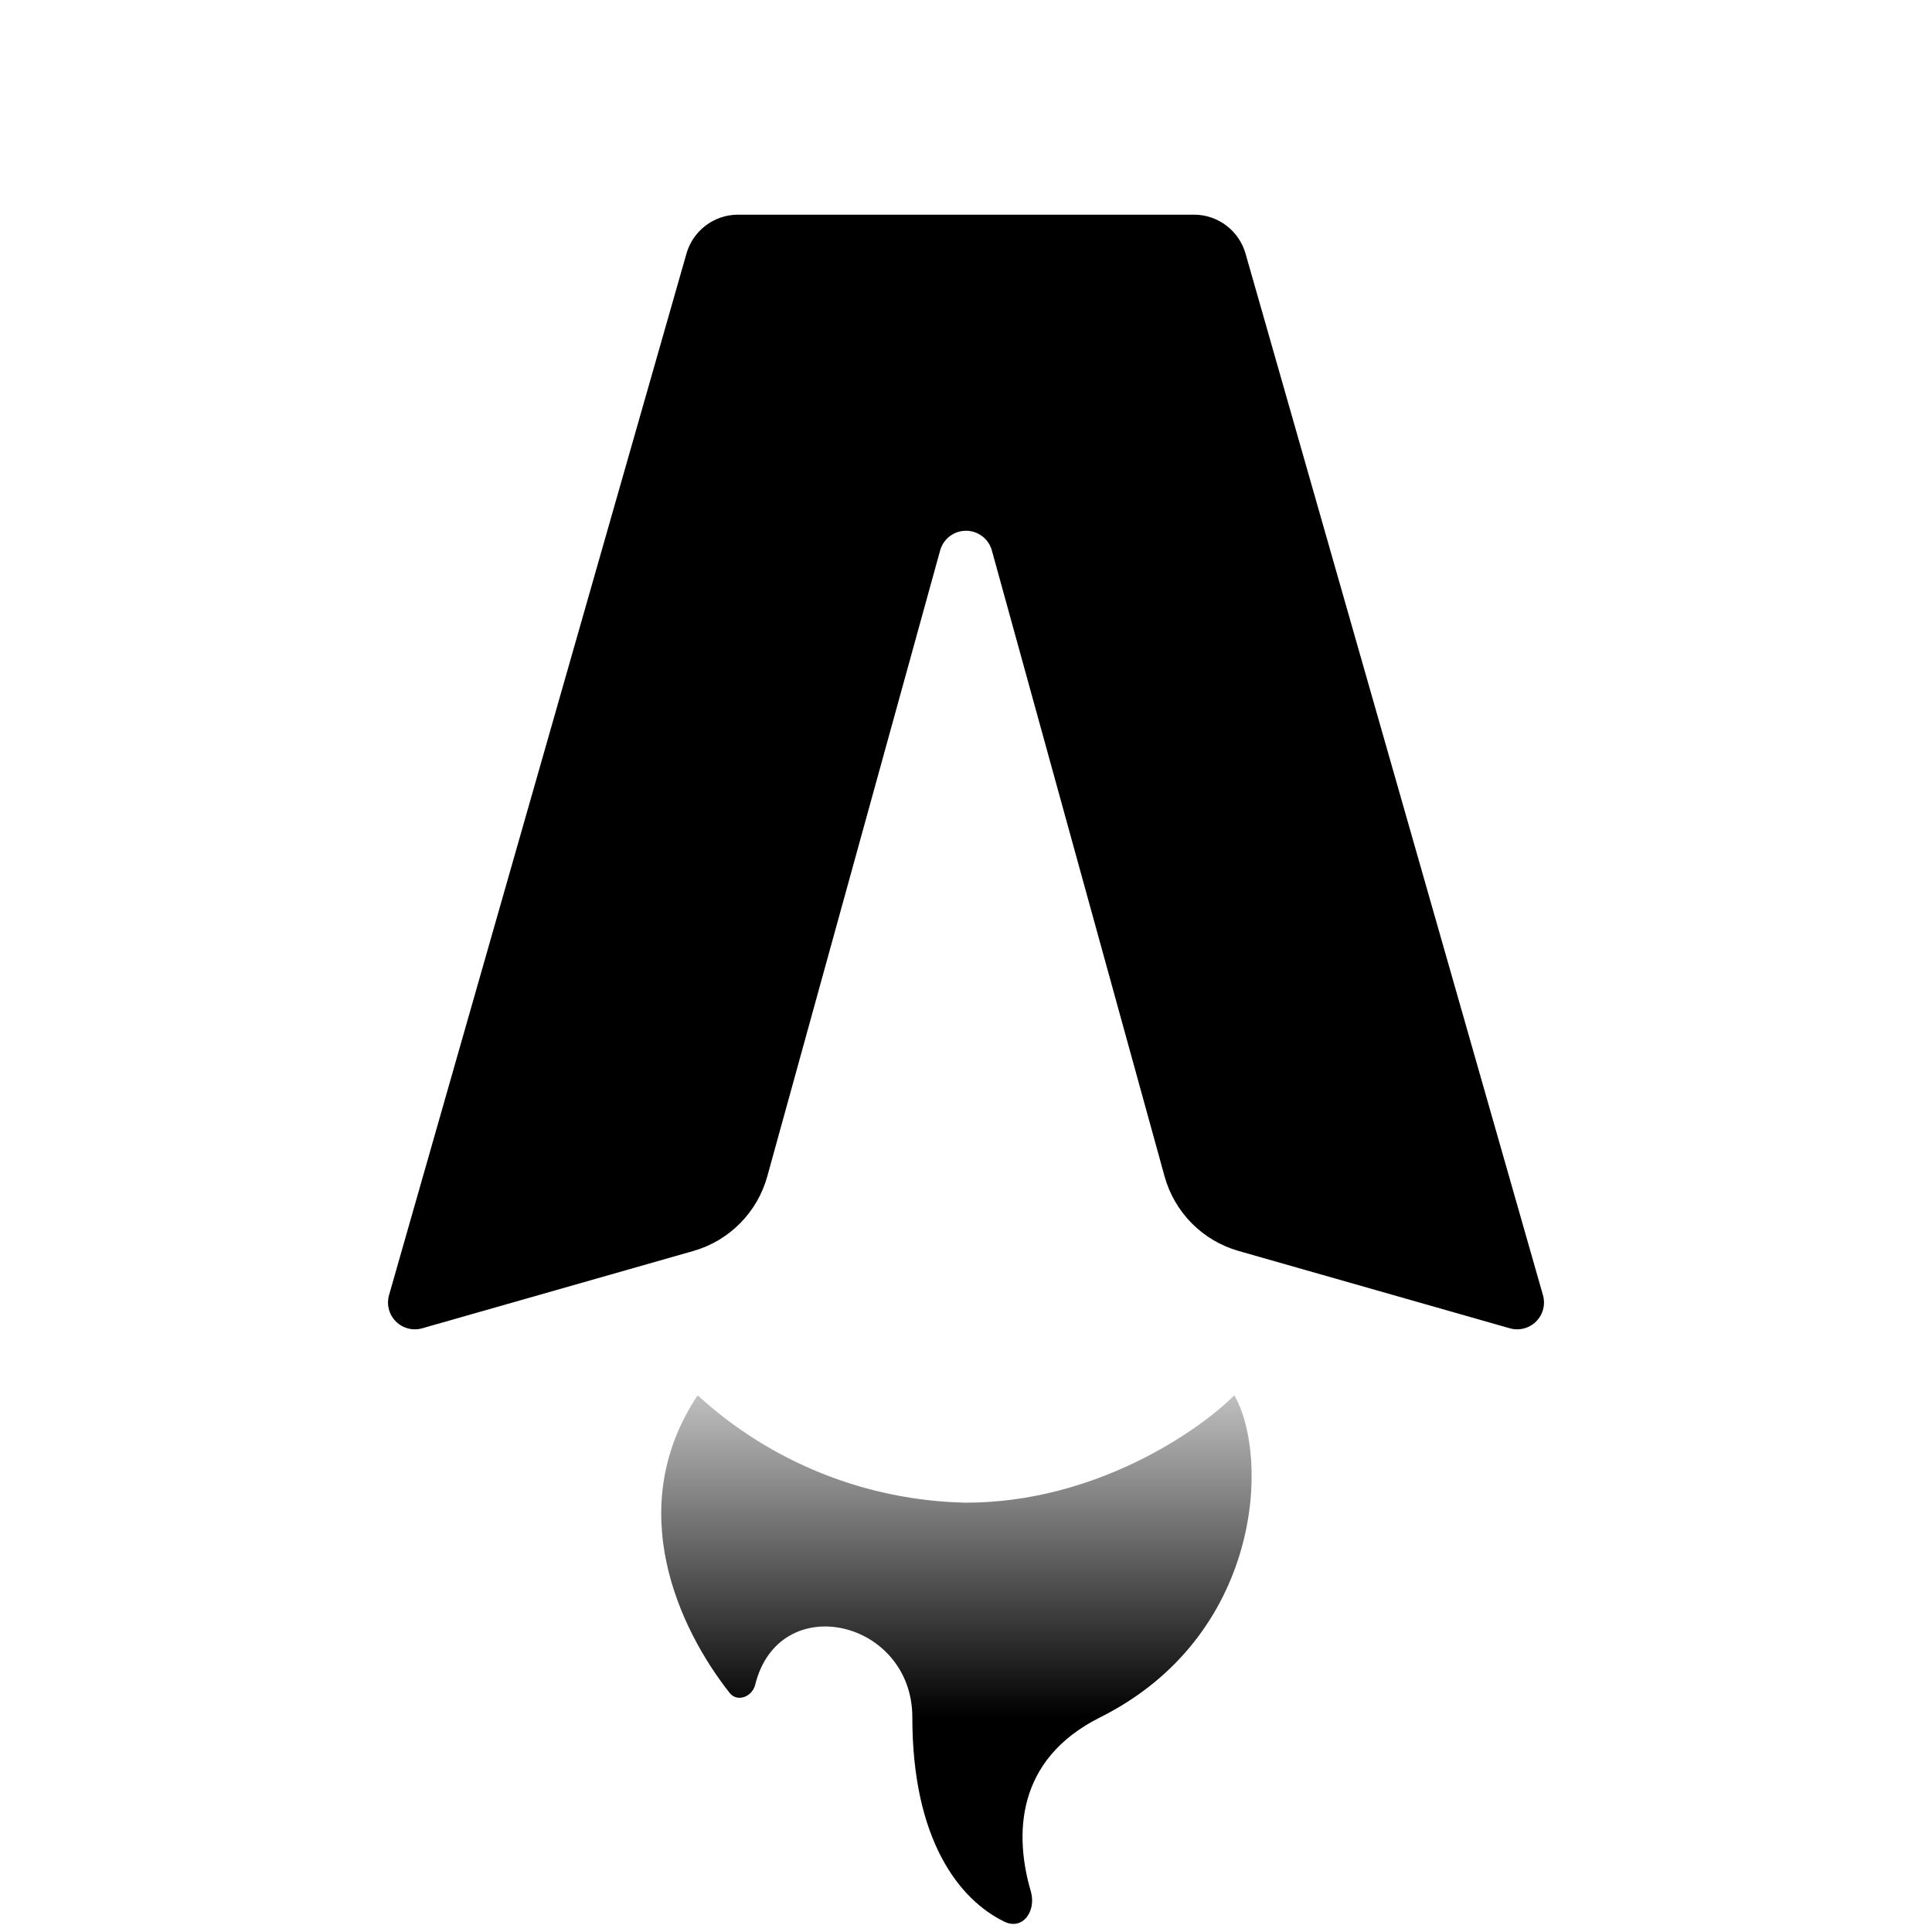
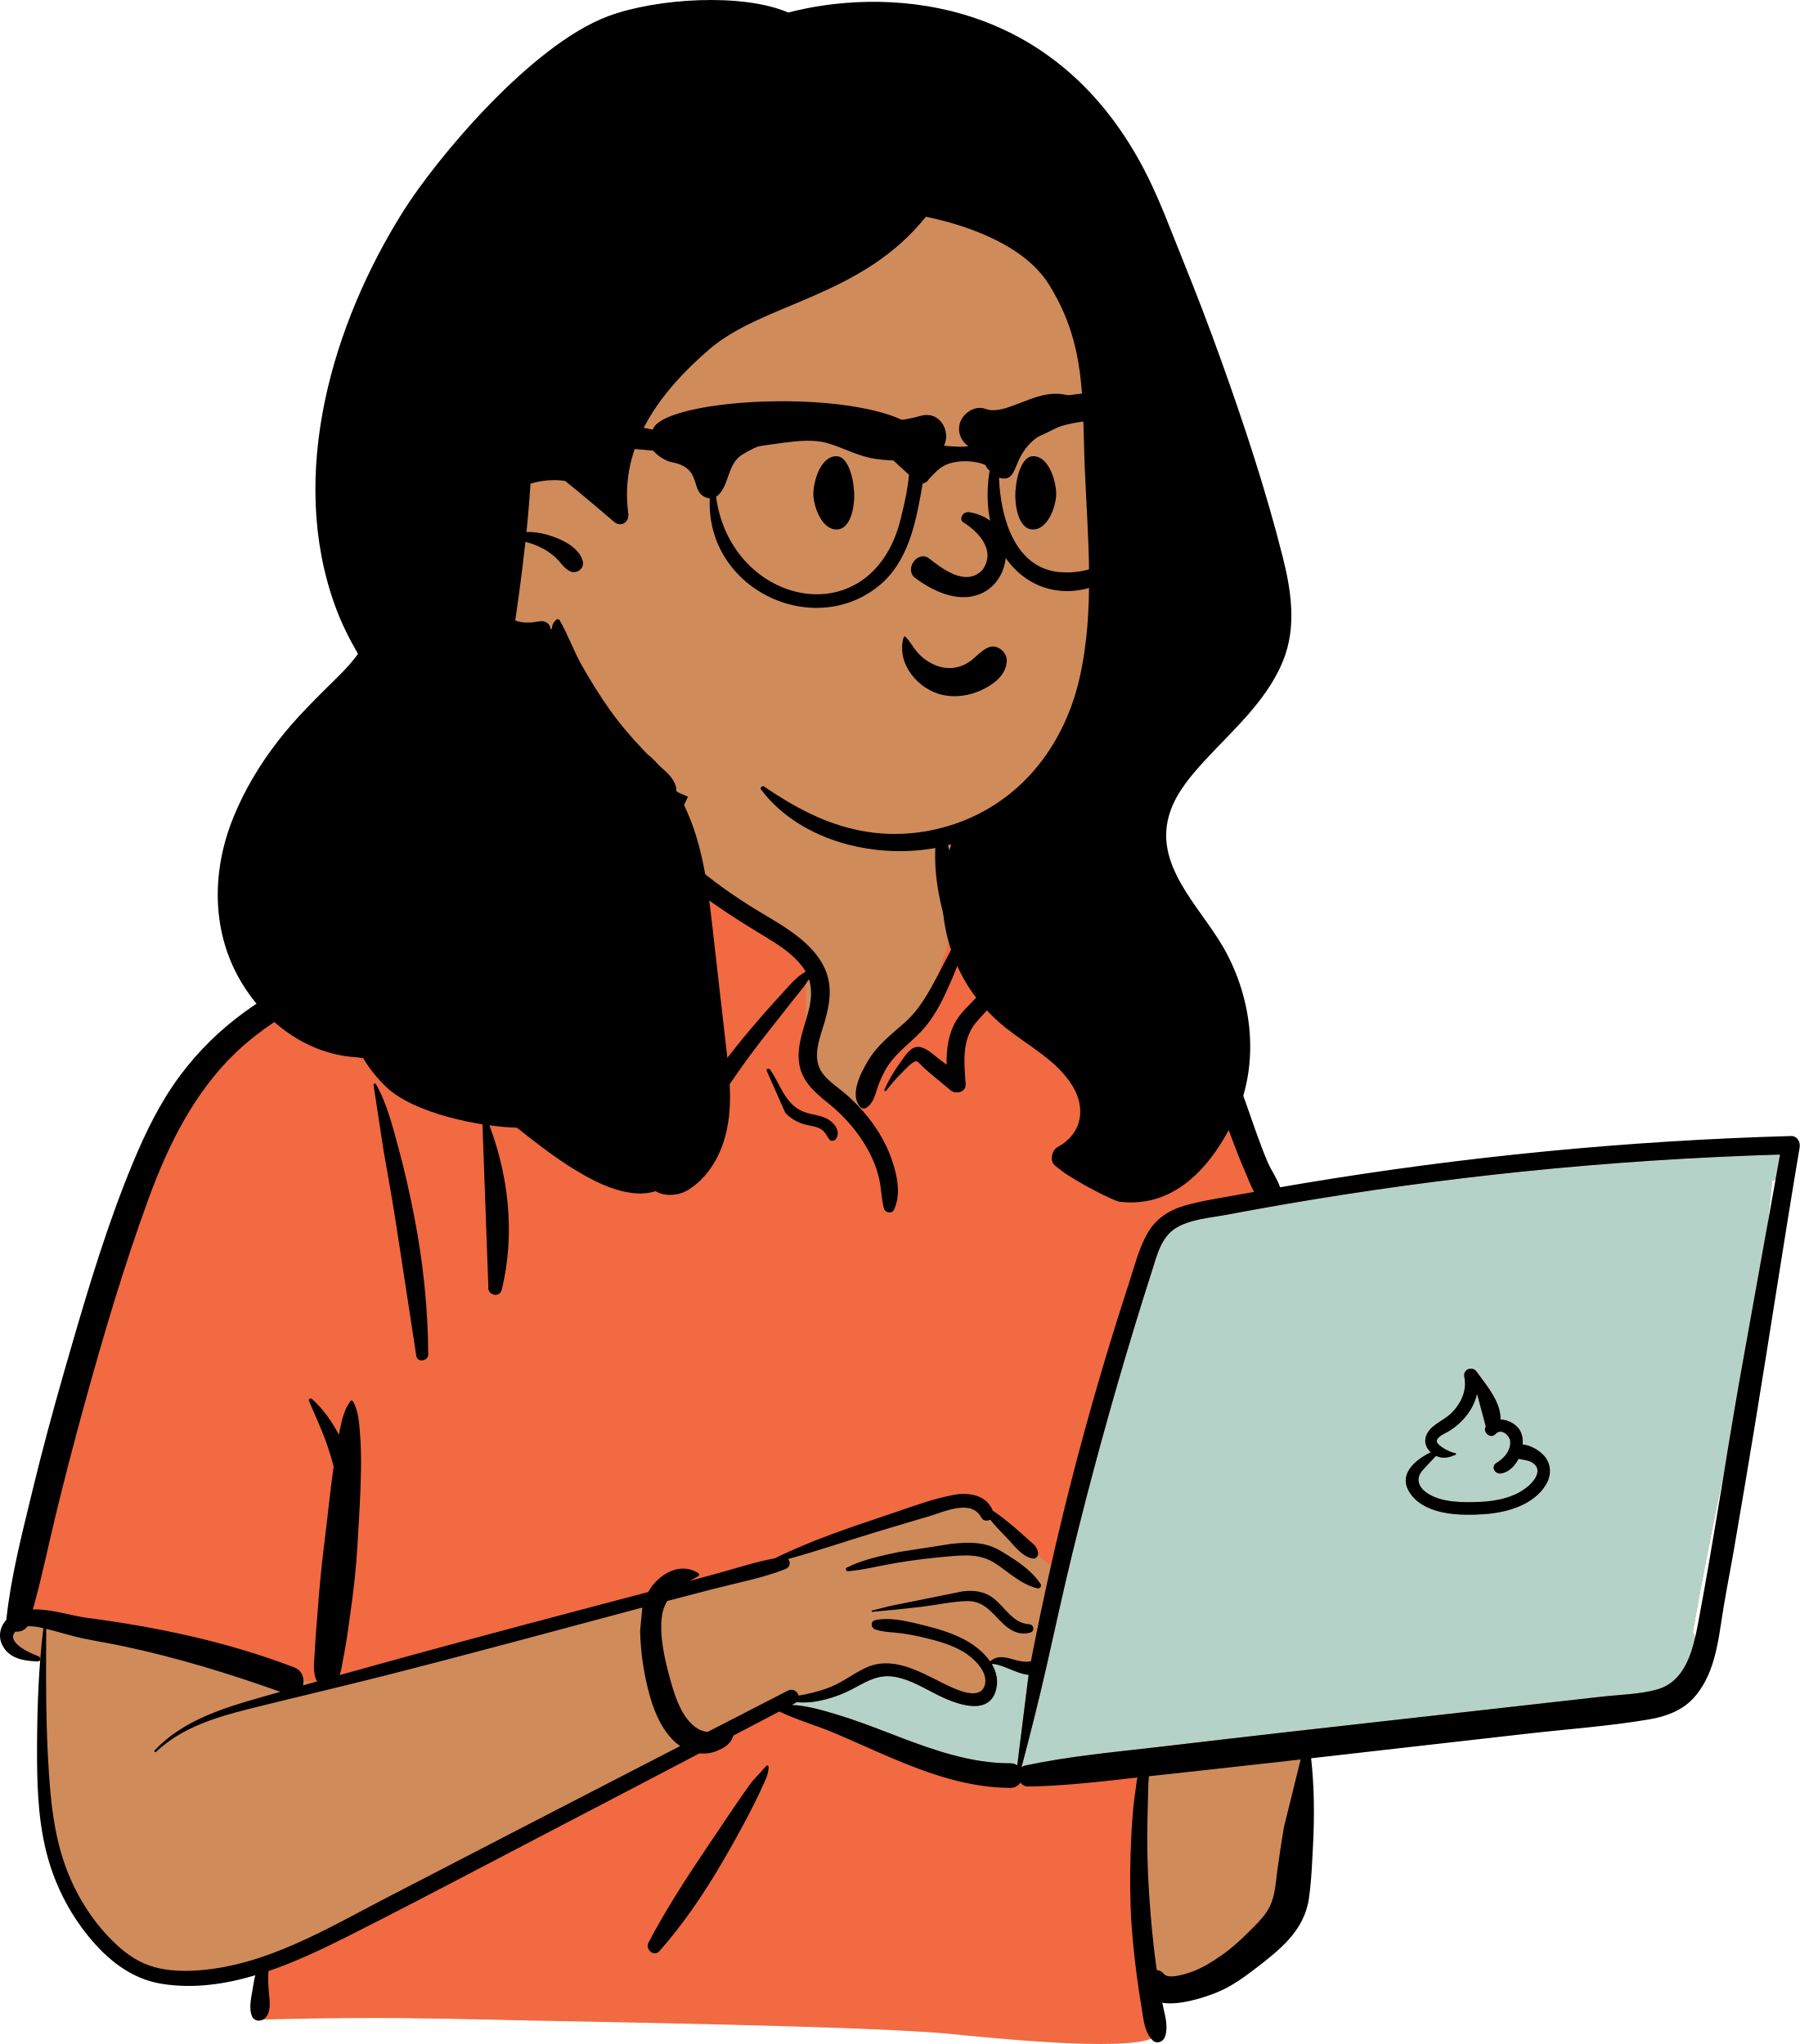
- <svg xmlns="http://www.w3.org/2000/svg" fill="none" viewBox="0 0 36 36">
-   <path fill="#000" d="M22.25 4h-8.5a1 1 0 0 0-.96.73l-5.54 19.4a.5.5 0 0 0 .62.62l5.05-1.44a2 2 0 0 0 1.38-1.4l3.22-11.66a.5.5 0 0 1 .96 0l3.22 11.67a2 2 0 0 0 1.38 1.39l5.05 1.44a.5.5 0 0 0 .62-.62l-5.54-19.4a1 1 0 0 0-.96-.73Z" />
-   <path fill="url(#gradient)" d="M18 28a7.63 7.63 0 0 1-5-2c-1.4 2.1-.35 4.35.6 5.55.14.17.41.07.47-.15.44-1.8 2.93-1.22 2.93.6 0 2.28.87 3.4 1.72 3.81.34.16.59-.2.49-.56-.31-1.05-.29-2.46 1.29-3.25 3-1.5 3.17-4.83 2.5-6-.67.67-2.6 2-5 2Z" />
-   <defs>
-     <linearGradient id="gradient" x1="16" x2="16" y1="32" y2="24" gradientUnits="userSpaceOnUse">
-       <stop stop-color="#000" />
-       <stop offset="1" stop-color="#000" stop-opacity="0" />
-     </linearGradient>
-   </defs>
-   <style>
-     @media (prefers-color-scheme:dark){:root{filter:invert(100%)}}
-   </style>
+ <svg xmlns="http://www.w3.org/2000/svg" width="451.418px" height="512.799px" viewBox="0 0 451.418 512.799" version="1.1">
+   <g id="Blog-Hero" stroke="none" stroke-width="1" fill="none" fill-rule="evenodd">
+     <g id="Person" transform="translate(-0, 0)">
+       <g id="BODY" transform="translate(0, 181.7231)">
+         <path d="M440.375,105.238 C433.939,105.87 427.503,106.501 421.068,107.133 C390.245,109.488 359.434,114.406 328.847,117.358 C328.086,116.119 326.595,116.323 325.69,117.184 C322.638,116.917 319.217,114.584 316.453,117.011 C316.363,116.998 316.273,116.983 316.182,116.975 C311.26,107.526 307.857,97.447 304.555,87.355 C302.447,81.151 299.611,75.145 294.37,70.979 C285.426,64.77 264.934,52.179 254.432,52.708 C254.258,50.828 253.381,48.889 251.942,47.637 C255.114,42.229 242.431,38.7 241.536,39.327 C242.109,21.257 233.61,5.565 214.87,1.966 C198.081,-1.532 174.202,-2.12 165.172,15.427 C164.18,15.315 154.034,15.262 153.052,15.372 C151.526,13.439 134.764,31.759 141.634,38.136 C80.216,65.308 45.293,62.066 28.293,138.454 C25.995,145.63 25.828,153.483 23.401,160.499 C14.767,180.661 7.764,202.131 6.021,224.07 C1.812,225.148 1.328,232.571 6.203,233.645 C8.066,234.055 9.623,234.616 10.981,235.679 C9.92,253.658 14.267,294.728 17.007,294.601 C22.593,312.38 47.508,317.398 65.148,311.15 C62.107,316.871 65.148,320.468 65.148,323.525 C128.619,325.927 198.018,324.544 261.472,327.837 C269.589,327.722 278.126,329.831 286.132,328.617 C291.015,327.447 291.023,319.769 286.07,318.82 L307.71,314.119 C307.226,313.937 316.63,307.681 323.737,295.992 C330.352,282.916 325.85,267.131 328.847,252.908 C352.259,250.993 376.058,250.174 399.213,246.209 C402.37,255.656 416.037,244.358 420.381,239.813 C420.376,239.805 420.371,239.799 420.365,239.791 C422.468,239.216 424.154,237.246 424.21,234.913 C425.684,232.806 425.994,229.836 424.58,227.8 C431.06,190.402 440.94,152.218 444.511,114.469 C445.773,114.19 446.962,113.636 447.97,112.783 L447.888,112.702 C449.596,110.798 449.928,107.511 447.081,105.893 C444.785,104.587 442.867,104.992 440.375,105.238 Z" id="✋-Skin" fill="#D08B5B" />
+         <path d="M195.606,245.208 L200.563,248.363 L241.127,261.435 L265.915,264.59 L286.197,261.435 L286.197,296.143 L290.254,328.597 C288.451,331.902 271.324,331.902 238.873,328.597 C218.187,326.49 142.583,325.467 125.37,325.018 L124.394,324.991 C104.167,324.407 84.186,324.407 64.451,324.991 L64.451,312.821 L120.789,284.874 L171.268,256.477 L195.606,245.208 Z M166.864,12.59 L170.589,15.372 L162.455,28.737 L202.078,60.79 L202.078,86.392 L214.622,98.258 L221.793,86.392 L231.896,72.955 L239.076,51.173 L236.631,36.823 L241.548,36.359 C241.572,37.34 241.568,38.33 241.536,39.327 C242.431,38.7 255.114,42.229 251.942,47.637 C253.381,48.889 254.258,50.828 254.432,52.708 C264.934,52.179 285.426,64.77 294.37,70.979 C299.611,75.145 302.447,81.151 304.555,87.355 L305.051,88.869 L305.563,90.423 L306.08,91.975 C308.932,100.511 312.012,108.969 316.182,116.975 C316.273,116.983 316.363,116.998 316.453,117.011 C319.217,114.584 322.638,116.917 325.69,117.184 C326.574,116.343 328.017,116.129 328.793,117.274 L328.847,117.358 L290.821,124.85 L265.734,212.856 L243.888,195.121 L232.161,196.865 L201.194,208.035 L165.177,217.392 L82.955,240.062 L72.484,240.062 L11.556,225.348 L6.065,223.535 C7.878,201.782 14.837,180.497 23.401,160.499 C25.828,153.483 25.995,145.63 28.293,138.454 C45.293,62.066 80.216,65.308 141.634,38.136 C134.764,31.759 151.526,13.439 153.052,15.372 L153.148,15.364 L153.356,15.353 L153.624,15.344 C156.02,15.274 164.282,15.327 165.172,15.427 C165.689,14.423 166.254,13.478 166.864,12.59 Z" id="👕-Top" fill="#F16A41" />
+         <path d="M446.453,107.91 L445.32,114.222 C445.051,114.311 444.777,114.385 444.5,114.447 C444.144,118.21 443.725,121.977 443.253,125.748 L436.231,164.891 C435.02,171.816 433.87,178.756 432.728,185.698 L431.216,193.155 L430.279,197.789 C428.257,207.826 426.293,217.83 424.569,227.778 C424.829,228.153 425.031,228.559 425.178,228.985 L425.045,229.546 L424.953,229.92 L424.858,230.289 C423.498,235.518 421.132,240.589 415.554,242.128 C411.347,243.288 406.731,243.393 402.387,243.851 L401.906,243.903 L325.89,252.453 C316.705,253.486 307.525,254.549 298.345,255.625 L290.387,256.558 C279.295,257.843 268.139,258.854 257.211,261.179 C256.809,261.264 256.477,261.425 256.205,261.636 C258.406,253.305 260.513,244.984 262.422,236.569 C264.571,227.097 266.61,217.607 268.909,208.17 C273.539,189.157 278.73,170.269 284.413,151.544 C285.605,147.614 286.825,143.691 288.072,139.778 L288.947,137.043 L289.62,134.863 C290.662,131.539 291.951,128.123 295.007,126.29 C298.582,124.144 303.459,123.789 307.514,123.047 L310.26,122.531 C314.369,121.764 318.483,121.026 322.602,120.318 C342.323,116.926 362.156,114.205 382.062,112.16 C402.775,110.033 423.561,108.651 444.372,107.975 L446.453,107.91 Z M257.78,238.421 L257.974,238.438 L255.135,261.138 C254.681,260.82 254.104,260.625 253.401,260.627 C244.087,260.655 235.159,257.678 226.524,254.405 L225.209,253.904 L221.542,252.494 C217.816,251.066 214.069,249.67 210.252,248.511 L208.709,248.046 L207.925,247.814 C205.036,246.97 201.996,246.204 198.99,246.013 L198.58,245.99 L199.456,245.531 C199.584,245.464 199.696,245.389 199.796,245.307 C201.45,245.43 203.108,245.397 204.853,245.082 C208.135,244.491 211.326,243.349 214.257,241.76 L215.566,241.05 L216.101,240.766 L216.455,240.582 L216.807,240.404 C219.324,239.15 221.731,238.364 224.909,239.032 C228.516,239.792 231.678,241.736 234.93,243.379 L235.507,243.666 L235.895,243.854 L236.29,244.04 L236.691,244.223 C241.088,246.202 248.087,248.338 249.773,242.358 C250.451,239.956 249.92,237.706 248.745,235.734 C250.935,235.544 254.848,238.127 257.78,238.421 Z M367.246,163.629 L367.299,163.902 C367.921,167.25 366.362,170.452 364.002,172.787 C362.066,174.702 358.64,175.766 357.67,178.521 C357.117,180.088 357.705,181.574 358.84,182.61 L358.579,182.739 L358.323,182.87 L358.073,183.002 L357.83,183.135 L357.593,183.269 C353.738,185.484 350.598,189.086 354.075,193.437 C358.02,198.373 366.262,198.533 372.069,198.147 L372.46,198.12 C378.091,197.697 384.761,195.806 387.814,190.606 C389.215,188.221 389.061,185.336 387.109,183.295 C385.931,182.063 383.83,180.798 381.904,180.649 C381.988,179.563 381.859,178.515 381.477,177.63 C380.651,175.717 378.454,174.43 376.335,174.383 C376.506,170.322 373.254,166.314 370.859,163.067 L370.615,162.734 L370.377,162.406 C369.279,160.877 366.928,161.734 367.246,163.629 Z M370.459,167.952 L372.641,176.126 L372.604,176.193 C371.835,177.653 373.85,179.31 375.045,178.083 L375.165,177.953 C376.584,176.489 378.761,178.458 378.788,180.017 C378.826,182.212 377.398,183.909 375.696,185.03 L375.576,185.107 L375.263,185.302 C373.866,186.225 374.923,188.156 376.459,187.921 C378.359,187.63 379.916,186.123 380.876,184.241 C381.902,184.535 383.069,184.499 384.15,185.103 C386.872,186.626 385.306,189.29 383.534,190.9 L383.462,190.965 L383.317,191.09 C380.065,193.864 375.637,194.828 371.463,195.034 L371.222,195.045 C367.006,195.226 361.513,195.286 357.899,192.806 C355.65,191.263 354.999,189.074 356.902,187.001 C357.978,185.829 359.065,184.647 360.183,183.505 C361.858,184.304 363.353,183.98 365.065,183.224 C365.285,183.126 365.163,182.791 364.948,182.791 C364.004,182.79 360.537,181.036 360.369,179.915 C360.213,178.878 362.13,178.004 363.063,177.503 L363.198,177.429 L363.315,177.36 C364.291,176.77 365.209,176.082 366.048,175.309 C368.178,173.348 369.725,170.889 370.4,168.197 L370.459,167.952 Z" id="💻-Computer" fill="#B5D2C8" />
+         <path d="M166.342,11.352 C168.255,6.545 174.719,8.414 173.998,13.463 C173.567,16.488 171.911,19.682 170.423,22.333 C169.211,24.491 167.83,26.596 165.956,28.214 C169.291,31.326 172.753,34.324 176.303,37.171 C180.176,40.277 184.249,43.14 188.459,45.772 C192.151,48.08 196.009,50.124 199.489,52.758 C202.725,55.206 205.672,58.15 207.172,61.993 C208.77,66.086 208.076,70.313 206.899,74.404 L206.764,74.866 C205.562,78.918 203.481,83.803 206.367,87.621 C207.835,89.564 209.971,90.941 211.815,92.495 C213.453,93.876 214.992,95.378 216.402,96.991 C219.478,100.508 221.98,104.465 223.559,108.874 L223.7,109.275 C225.054,113.178 226.043,117.96 224.214,121.792 C223.689,122.89 221.997,122.533 221.704,121.464 C221.039,119.04 221.074,116.503 220.517,114.045 C219.937,111.489 218.973,109.063 217.713,106.768 C215.276,102.328 211.975,98.535 208.075,95.329 L206.908,94.379 C203.865,91.882 201.07,89.233 200.452,85.101 C199.792,80.679 201.563,76.467 202.702,72.283 C203.496,69.366 203.755,66.571 202.897,63.935 C201.849,65.646 200.42,67.269 199.289,68.718 C197.037,71.603 194.763,74.471 192.496,77.344 C190.171,80.29 187.903,83.282 185.744,86.352 C184.778,87.726 183.823,89.107 182.87,90.49 C182.154,91.53 181.156,92.568 180.375,93.628 C180.565,94.195 180.55,94.849 180.206,95.313 C176.067,100.907 170.177,89.235 168.641,86.287 C165.513,80.281 163.185,73.901 160.047,67.897 C156.795,61.673 153.092,55.615 148.965,49.933 C146.469,46.496 143.671,43.268 141.387,39.722 C136.007,44.601 128.927,47.871 122.425,50.837 C115.28,54.096 107.857,56.757 100.532,59.584 L98.368,60.424 C85.746,65.351 72.816,70.763 62.325,79.514 C49.997,89.797 42.703,104.129 37.274,118.97 C31.023,136.056 25.852,153.603 21.032,171.138 C18.565,180.11 16.225,189.123 14.024,198.165 C12.086,206.13 10.478,214.175 8.234,222.059 C12.786,221.898 17.978,223.66 21.864,224.169 C39.576,226.488 57.05,230.184 73.773,236.583 C75.838,237.374 76.436,239.437 75.986,241.109 C77.177,240.773 78.367,240.432 79.559,240.098 C78.254,238.098 78.876,234.523 78.979,232.306 L78.985,232.153 C79.091,229.2 79.411,226.243 79.619,223.294 C80.015,217.674 80.53,212.095 81.215,206.507 L81.389,205.109 C82.166,199.03 82.739,192.914 83.586,186.845 L83.686,186.15 C83.28,184.597 82.807,183.064 82.311,181.536 C80.989,177.468 79.122,173.639 77.487,169.699 C77.294,169.235 77.955,168.969 78.263,169.247 C81.033,171.739 83.234,174.901 85.001,178.208 C85.032,178.052 85.059,177.895 85.091,177.739 L85.293,176.746 C85.79,174.325 86.395,171.777 87.88,169.813 C88.039,169.605 88.351,169.561 88.501,169.813 C89.923,172.219 90.082,175.266 90.3,178.003 C90.548,181.1 90.579,184.236 90.535,187.341 C90.45,193.409 90.022,199.495 89.681,205.553 C89.347,211.507 88.691,217.385 87.845,223.28 L87.684,224.386 C87.27,227.192 86.932,230.032 86.386,232.819 L86.232,233.578 C85.941,234.96 85.761,236.908 85.181,238.527 C100.116,234.361 115.075,230.29 130.061,226.29 C140.893,223.399 151.736,220.551 162.575,217.685 C163.147,216.654 163.859,215.692 164.748,214.831 C167.676,211.995 171.556,210.73 175.116,212.913 C175.405,213.091 175.429,213.544 175.116,213.716 C174.434,214.089 173.75,214.471 173.079,214.869 L179.588,213.107 C184.452,211.788 189.375,210.141 194.353,209.222 C203.524,204.696 213.387,201.419 223.048,198.182 L224.186,197.797 C229.132,196.11 234.249,194.222 239.359,193.287 C243.1,192.603 247.492,193.429 248.996,197.262 C250.901,198.517 252.693,199.992 254.422,201.443 C255.673,202.492 256.871,203.607 258.09,204.692 L258.315,204.889 C259.311,205.754 260.1,206.333 260.345,207.709 C260.471,208.42 260.019,209.381 259.143,209.286 C256.461,208.999 254.28,205.89 252.461,204.033 C251.055,202.598 249.639,201.114 248.356,199.537 C247.608,199.944 246.583,199.871 246.107,198.97 C243.639,194.296 236.878,197.534 233.137,198.643 L227.779,200.229 C225.099,201.023 222.421,201.822 219.748,202.634 C212.399,204.865 205.087,207.363 197.672,209.413 C198.335,210.142 198.244,211.439 196.984,211.933 C191.18,214.21 184.812,215.388 178.782,216.951 C174.975,217.939 171.17,218.932 167.367,219.931 C166.715,220.988 166.245,222.183 166.048,223.575 C165.322,228.691 166.722,234.594 168.086,239.542 L168.291,240.281 C169.412,244.259 171.061,249.136 174.493,251.648 C175.331,252.261 176.398,252.687 177.473,252.784 C184.192,249.325 190.91,245.867 197.632,242.415 C198.878,241.776 200.028,242.641 200.308,243.671 C202.678,243.282 205.043,242.669 207.197,241.938 C210.816,240.709 213.642,238.364 217.035,236.743 C223.6,233.607 230.304,237.459 236.182,240.388 L237.536,241.054 C240.172,242.333 245.656,244.79 246.921,241.292 C248.144,237.908 244.277,234.291 241.779,232.768 C238.801,230.952 235.335,229.98 231.97,229.17 C230.048,228.708 228.104,228.331 226.147,228.055 C223.928,227.743 221.636,227.79 219.499,227.07 C218.437,226.713 218.274,225.026 219.499,224.748 C222.788,223.999 226.714,224.816 230.146,225.65 L231.94,226.092 C235.399,226.941 238.89,228.006 242.04,229.699 C244.331,230.931 246.748,232.801 248.328,235.091 C249.699,233.817 251.406,233.86 253.184,234.332 L254.149,234.601 C255.743,235.042 257.034,235.346 258.585,235.04 C258.792,233.912 259.003,232.784 259.227,231.655 C261.437,220.56 263.861,209.508 266.535,198.514 C271.147,179.552 276.484,160.798 282.501,142.237 L283.105,140.381 C284.493,136.136 285.61,131.51 287.847,127.61 C289.963,123.922 293.353,121.797 297.381,120.672 C301.952,119.396 306.756,118.728 311.419,117.865 C312.459,117.673 313.502,117.491 314.543,117.302 C313.663,115.713 313.006,113.91 312.415,112.526 L312.311,112.286 C311.04,109.388 309.898,106.438 308.796,103.473 L307.971,101.243 C305.981,95.874 303.926,90.594 301.128,85.572 C298.182,80.288 294.274,75.967 289.402,72.391 C279.469,65.1 267.497,61.381 257.864,53.589 C257.469,53.27 257.975,52.724 258.376,52.926 C264.881,56.195 271.903,58.417 278.669,61.078 L280.004,61.605 C285.351,63.725 290.782,66.033 295.411,69.466 C300.572,73.294 304.636,78.047 307.691,83.7 C310.702,89.272 312.628,95.509 314.752,101.461 L315.32,103.047 C316.177,105.425 317.062,107.796 318.076,110.11 C318.881,111.947 320.383,114.045 321.066,116.143 C322.934,115.819 324.802,115.494 326.672,115.182 C367.175,108.419 408.131,104.445 449.178,103.283 C450.784,103.237 451.615,104.77 451.378,106.171 C447.439,129.466 443.938,152.841 440.097,176.154 C438.421,186.328 436.711,196.495 434.961,206.658 C434.074,211.806 433.049,216.935 432.209,222.091 C431.532,226.255 431.039,230.451 429.876,234.519 C428.832,238.166 427.23,241.683 424.599,244.465 C421.764,247.465 417.805,248.916 413.821,249.602 C403.707,251.343 393.333,252.054 383.136,253.214 L328.85,259.39 C329.644,266.602 329.703,273.701 329.339,280.996 L329.132,284.979 C328.962,288.182 328.759,291.39 328.299,294.561 C327.722,298.538 325.903,301.905 323.224,304.876 C320.763,307.604 317.774,309.931 314.867,312.162 C311.849,314.478 308.731,316.713 305.182,318.145 L304.722,318.328 C301.609,319.543 295.769,321.425 291.514,320.738 C292.07,323.525 293.147,326.521 292.192,329.279 C291.75,330.559 290.075,331.198 289.05,330.109 C287.017,327.949 286.859,325.097 286.377,322.28 C285.877,319.348 285.445,316.406 285.061,313.457 C284.319,307.754 283.742,301.999 283.566,296.249 C283.385,290.343 283.455,284.429 283.773,278.53 C283.936,275.5 284.139,272.473 284.524,269.462 C284.688,268.179 284.855,266.894 285.047,265.614 C285.117,265.147 285.194,264.682 285.278,264.218 L280.405,264.768 C272.934,265.602 265.459,266.355 257.935,266.472 C257.044,266.486 256.359,266.08 255.911,265.489 C255.433,266.267 254.602,266.823 253.412,266.818 C242.905,266.779 233.12,263.343 223.563,259.294 C218.746,257.252 214.004,255.041 209.179,253.017 C204.676,251.127 199.862,249.779 195.468,247.651 L183.921,253.708 C183.836,254.006 183.728,254.288 183.612,254.523 C182.861,256.058 181.378,256.891 179.864,257.518 C178.411,258.121 176.906,258.308 175.44,258.156 C166.683,262.745 157.924,267.331 149.158,271.905 L140.391,276.476 C122.924,285.571 105.525,294.816 87.948,303.698 L86.654,304.35 C80.582,307.394 74.063,310.481 67.325,312.784 C67.205,314.489 67.281,316.148 67.424,317.953 L67.458,318.347 C67.659,320.48 68.09,323.153 66.379,324.672 C65.489,325.461 63.899,325.465 63.293,324.274 C62.195,322.114 63.181,318.71 63.529,316.363 C63.652,315.529 63.803,314.671 64.026,313.839 C56.301,316.139 48.343,317.254 40.483,315.963 C32.83,314.707 26.903,309.885 22.125,303.987 C17.082,297.764 13.498,290.511 11.575,282.736 C9.387,273.888 9.244,264.752 9.296,255.689 C9.35,246.039 9.707,236.341 10.881,226.756 C9.595,226.454 8.169,226.192 6.87,226.282 C6.226,227.312 4.977,227.746 3.849,227.612 C1.396,230.318 7.619,233.083 9.607,233.776 C10.298,234.016 10.224,235.138 9.427,235.104 L8.926,235.08 C5.853,234.917 2.679,234.392 0.872,231.536 C-0.576,229.247 -0.141,226.536 1.585,224.669 C2.725,213.891 5.45,203.395 7.986,192.881 C10.475,182.561 13.243,172.307 16.176,162.106 L17.491,157.539 C22.11,141.543 26.938,125.417 33.31,110.056 C36.491,102.387 40.156,94.858 45.124,88.17 C49.755,81.936 55.223,76.601 61.508,72.045 C73.224,63.55 86.971,58.417 100.479,53.527 L101.083,53.308 C108.083,50.776 115.066,48.214 121.986,45.47 C128.106,43.043 133.969,39.967 140.061,37.504 C139.863,37.145 139.672,36.782 139.488,36.414 L139.375,36.509 C139.356,36.524 139.336,36.539 139.316,36.553 C138.703,36.978 137.801,36.769 137.297,36.293 C135.871,34.948 136.354,33.454 137.305,32.06 L137.429,31.882 C138.593,30.252 139.631,28.528 140.705,26.839 L141.377,25.782 C143.18,22.96 145.075,20.118 147.478,17.786 C148.592,16.705 149.81,15.896 151.102,15.293 C150.991,15.06 151.959,14.583 152.234,14.823 C156.325,13.325 161.032,13.639 165.492,14.052 M326.224,259.689 L320.536,260.336 C314.278,261.048 308.018,261.736 301.757,262.418 L288.159,263.896 C288.124,264.671 288.03,265.43 288.013,266.015 C287.924,269.034 287.857,272.054 287.795,275.073 C287.669,281.126 287.807,287.185 288.205,293.226 C288.592,299.079 289.1,304.933 289.891,310.747 L290.052,311.91 L290.146,312.521 C290.791,312.583 291.425,312.89 291.952,313.519 C293.102,314.893 297.267,313.558 298.893,312.979 C301.568,312.027 304.087,310.419 306.412,308.806 C308.681,307.231 310.725,305.395 312.689,303.46 L314.296,301.871 C315.895,300.282 317.495,298.59 318.475,296.591 C319.803,293.881 319.975,290.555 320.364,287.603 C320.844,283.973 321.415,280.343 322.018,276.731 M161.106,221.582 L160.516,221.737 C139.085,227.432 117.685,233.295 96.188,238.739 C85.549,241.433 74.861,243.932 64.209,246.575 L62.485,247.006 C54.082,249.13 45.578,251.686 39.143,257.782 C38.906,258.006 38.561,257.661 38.784,257.423 C45.719,250.04 55.583,246.914 65.053,244.205 C66.803,243.704 68.556,243.215 70.307,242.717 C57.428,238.125 44.345,234.13 30.961,231.281 C27.514,230.547 24.027,230.008 20.584,229.272 C18.182,228.758 15.836,228.015 13.46,227.399 L11.591,226.928 L11.566,232.837 C11.535,241.205 11.55,249.566 11.976,257.933 L12.057,259.483 C12.555,268.794 13.333,278.299 16.637,287.079 C19.322,294.213 23.601,300.934 29.197,306.131 C32.029,308.76 35.074,310.807 38.837,311.818 C42.331,312.756 45.992,312.866 49.585,312.615 C66.815,311.413 82.152,302.053 97.119,294.302 C121.6,281.626 146.084,268.956 170.589,256.328 C169.927,255.875 169.303,255.353 168.735,254.767 C165.449,251.373 163.716,246.726 162.577,242.226 C161.366,237.437 160.641,232.303 160.557,227.358 M192.287,261.221 C192.503,261.105 192.754,261.251 192.764,261.495 C192.84,263.367 191.805,265.213 191.032,266.899 L190.951,267.079 C190.012,269.168 188.984,271.229 187.921,273.257 C185.796,277.31 183.587,281.32 181.282,285.272 C176.647,293.224 171.497,300.841 165.408,307.764 C164.033,309.328 161.772,307.323 162.654,305.639 C166.909,297.521 171.869,289.856 176.974,282.258 C179.53,278.453 182.084,274.645 184.666,270.858 C185.742,269.278 186.833,267.703 187.953,266.152 L188.629,265.225 M446.464,107.932 C424.958,108.582 403.477,109.984 382.073,112.183 C362.167,114.227 342.334,116.948 322.613,120.34 C318.494,121.049 314.38,121.786 310.271,122.553 L307.807,123.016 C303.697,123.795 298.677,124.117 295.018,126.312 C291.16,128.627 290.118,133.464 288.834,137.454 C287.325,142.145 285.855,146.85 284.424,151.566 C278.741,170.292 273.55,189.179 268.92,208.192 C266.621,217.629 264.582,227.119 262.433,236.591 C260.524,245.007 258.417,253.327 256.216,261.658 C256.488,261.447 256.82,261.287 257.222,261.201 C268.15,258.876 279.306,257.865 290.398,256.58 L291.471,256.455 C302.946,255.106 314.42,253.766 325.901,252.475 L401.917,243.926 C406.4,243.422 411.203,243.353 415.565,242.15 C422.983,240.104 424.722,231.81 425.966,225.205 L426.004,225.005 C429.756,205.049 432.743,184.92 436.242,164.913 M257.985,238.46 C255.034,238.265 250.995,235.562 248.756,235.756 C249.931,237.728 250.462,239.978 249.784,242.381 C247.899,249.066 239.373,245.607 235.266,243.565 C231.899,241.889 228.648,239.839 224.92,239.054 C220.697,238.166 217.836,239.846 214.268,241.782 C211.337,243.372 208.146,244.513 204.864,245.104 C203.119,245.419 201.461,245.452 199.807,245.33 C199.707,245.411 199.595,245.486 199.467,245.553 L198.591,246.013 C202.549,246.194 206.58,247.415 210.263,248.534 C214.08,249.692 217.827,251.088 221.553,252.517 L225.22,253.926 C234.263,257.389 243.625,260.678 253.412,260.649 C254.116,260.648 254.692,260.842 255.146,261.16 M241.473,217.512 C244.389,217.155 247.08,217.537 249.41,219.436 C252.22,221.724 254.107,225.521 258.146,225.77 C259.324,225.842 259.598,227.499 258.427,227.845 C255.42,228.735 252.986,227.108 250.938,224.996 L249.56,223.557 C247.536,221.461 245.669,219.84 242.234,219.965 C238.556,220.099 234.871,220.95 231.216,221.382 C227.076,221.871 222.936,222.289 218.783,222.649 C218.59,222.666 218.557,222.362 218.738,222.317 L223.39,221.159 M238.659,205.591 L239.14,205.543 C243.374,205.132 247.246,205.116 251.027,207.394 L251.752,207.832 C255.161,209.905 258.872,212.346 261.004,215.701 C261.352,216.25 260.776,216.896 260.192,216.757 C256.095,215.773 253.1,212.767 249.654,210.516 C245.787,207.991 241.792,208.408 237.383,208.8 C233.114,209.18 228.847,209.702 224.62,210.414 C220.648,211.082 216.663,212.136 212.651,212.473 L212.652,212.465 C212.194,212.464 211.932,211.775 212.4,211.542 C216.471,209.509 221.187,208.546 225.616,207.617 M367.274,163.741 C366.865,161.784 369.273,160.876 370.389,162.429 L370.626,162.756 C373.037,166.059 376.523,170.204 376.346,174.406 C378.465,174.452 380.662,175.74 381.488,177.652 C381.87,178.537 381.999,179.586 381.915,180.671 C383.841,180.821 385.942,182.085 387.12,183.317 C389.072,185.358 389.226,188.243 387.825,190.629 C384.772,195.828 378.102,197.72 372.471,198.142 L372.271,198.157 C366.455,198.559 358.074,198.45 354.087,193.46 C350.24,188.646 354.491,184.749 358.851,182.633 C357.716,181.596 357.128,180.11 357.681,178.543 C358.651,175.788 362.077,174.724 364.013,172.809 C366.373,170.475 367.932,167.272 367.31,163.924 M370.471,167.974 C369.829,170.762 368.254,173.311 366.059,175.331 C365.22,176.104 364.302,176.792 363.326,177.383 L363.209,177.451 C362.344,177.937 360.216,178.847 360.38,179.938 C360.548,181.058 364.015,182.812 364.959,182.813 C365.174,182.813 365.296,183.149 365.077,183.246 C363.364,184.002 361.869,184.327 360.194,183.527 C359.076,184.67 357.989,185.851 356.913,187.023 C355.01,189.096 355.661,191.285 357.91,192.828 C361.524,195.308 367.017,195.248 371.233,195.068 C375.477,194.886 380.013,193.94 383.328,191.113 L383.473,190.987 C385.274,189.384 386.92,186.669 384.161,185.126 C383.08,184.521 381.913,184.557 380.887,184.263 C379.927,186.145 378.37,187.652 376.47,187.943 C374.934,188.178 373.877,186.247 375.274,185.324 L375.587,185.129 C377.342,184.01 378.838,182.285 378.799,180.039 C378.772,178.48 376.595,176.511 375.176,177.976 L375.111,178.046 C373.925,179.384 371.834,177.698 372.615,176.215 L372.652,176.148 M93.684,90.455 C93.679,90.12 94.15,89.994 94.315,90.284 C97.069,95.131 98.509,101.072 99.977,106.412 C101.514,112.006 102.754,117.657 103.869,123.349 C106.127,134.875 107.33,146.335 107.411,158.082 C107.422,159.76 104.69,160.206 104.423,158.487 C102.649,147.06 100.949,135.622 99.161,124.198 C98.261,118.452 97.214,112.728 96.212,107 M120.956,98.897 C120.753,98.228 121.726,98.005 121.974,98.616 C127.503,112.188 129.375,127.568 125.826,141.886 C125.282,144.076 122.075,143.128 122.485,140.965 M192.265,86.838 C192.237,86.337 192.886,86.258 193.131,86.603 C195.751,90.294 196.837,95.237 201.433,97.145 C203.728,98.097 206.31,97.931 208.337,99.54 C209.692,100.616 210.732,102.315 209.714,103.944 C209.386,104.47 208.468,104.734 208.022,104.162 C207.373,103.329 207.029,102.331 206.146,101.706 C204.9,100.825 203.221,100.77 201.793,100.356 C199.946,99.821 198.318,98.883 196.985,97.491 M236.028,25.272 C236.298,25.135 236.557,25.223 236.729,25.456 C236.976,25.789 236.946,26.113 236.644,26.341 C237.047,27.165 237.523,29.23 237.591,29.531 C237.867,30.75 238.161,31.961 238.468,33.172 C239.087,35.614 239.63,38.075 240.249,40.517 C240.906,43.106 241.689,45.668 242.56,48.193 C242.617,48.356 242.678,48.523 242.743,48.692 L242.843,48.948 L242.867,48.909 C243.044,48.629 243.413,48.825 243.369,49.121 C243.328,49.39 243.274,49.658 243.228,49.928 L243.319,50.169 C243.889,51.703 244.279,53.319 243.234,54.673 C242.843,55.179 242.412,55.478 241.876,55.568 C241.016,58.403 239.937,61.185 238.782,63.857 L238.443,64.638 C236.744,68.537 234.932,72.385 232.226,75.704 C229.272,79.328 225.209,81.803 222.636,85.774 C221.439,87.621 220.606,89.563 219.93,91.649 L219.676,92.441 C219.196,93.917 218.642,95.347 217.258,96.212 C216.817,96.488 216.155,96.4 215.799,96.024 C212.961,93.021 215.932,87.415 217.643,84.508 C220.022,80.466 223.465,77.88 226.912,74.83 C230.629,71.543 232.999,67.145 235.292,62.813 C236.696,60.159 238.052,57.448 239.479,54.782 C237.988,53.464 237.51,50.846 237.005,49.026 L236.959,48.862 C236.124,45.948 235.461,42.958 235.041,39.954 C234.638,37.066 234.47,34.22 234.576,31.316 L234.607,30.577 M241.572,39.017 C241.243,38.565 241.788,38.053 242.24,38.147 C244.989,38.716 247.676,40.38 250.143,41.725 L250.406,41.868 C252.375,42.93 254.356,44.231 255.39,46.294 C256.515,48.536 256.422,51.119 256.269,53.556 L256.254,53.784 C256.066,56.706 256.036,59.742 255.418,62.612 C255.101,64.08 253.771,64.494 252.634,64.147 C251.281,68.419 247.481,71.567 244.704,74.939 C241.164,79.237 241.83,85.041 242.201,90.218 C242.35,92.314 239.743,92.91 238.401,91.791 L235.306,89.221 C234.791,88.792 234.277,88.362 233.763,87.931 C233.324,87.561 232.888,87.188 232.456,86.811 L231.811,86.241 C231.525,85.985 230.262,84.574 229.893,84.516 C228.999,84.374 226.875,86.73 226.148,87.469 L226.056,87.561 C224.688,88.903 223.451,90.347 222.3,91.878 C222.088,92.16 221.674,91.926 221.825,91.601 C222.857,89.391 224.057,87.277 225.481,85.299 L225.769,84.905 C226.717,83.628 227.989,81.372 229.662,80.995 C231.705,80.535 233.745,82.583 235.231,83.721 L235.325,83.792 C236.033,84.322 236.732,84.862 237.429,85.406 C237.356,81.552 237.843,77.657 239.833,74.336 C241.236,71.993 243.338,70.258 245.137,68.245 C247.139,66.003 248.185,63.248 249.998,60.914 C250.231,60.614 250.553,60.452 250.901,60.401 C250.971,58.524 251.247,56.628 251.461,54.772 L251.523,54.216 C251.739,52.199 252.249,49.735 251.261,47.846 C250.329,46.062 248.188,44.803 246.604,43.592 L245.309,42.588 M152.371,17.688 C151.544,18.167 150.77,18.762 150.069,19.506 C147.86,21.85 146.28,24.766 144.744,27.571 C143.916,29.082 143.118,30.61 142.284,32.117 C141.921,32.773 141.548,33.422 141.171,34.069 C140.996,34.368 140.478,34.961 140.221,35.327 C140.507,35.727 140.802,36.12 141.103,36.51 C141.218,36.659 149.141,45.291 151.903,48.67 C156.133,53.845 159.913,59.311 163.145,65.162 C166.31,70.891 168.72,76.957 171.652,82.798 C173.119,85.722 174.758,88.625 176.847,91.156 C176.927,91.254 177.013,91.348 177.095,91.445 C177.892,89.291 179.935,86.985 180.939,85.66 L181.032,85.535 C183.308,82.467 185.711,79.492 188.167,76.567 C190.409,73.896 192.709,71.283 195.064,68.713 L195.95,67.751 C197.591,65.979 199.676,63.326 202.078,62.059 C201.821,61.6 201.523,61.146 201.18,60.698 C198.929,57.757 195.748,55.622 192.608,53.696 L190.572,52.457 C182.898,47.78 175.343,42.886 168.68,36.809 C165.155,33.593 161.679,30.225 158.716,26.474 L157.668,25.148 M165.177,15.372 C161.583,15.674 157.702,15.602 154.381,16.773 C157.333,19.565 160.14,22.579 163.023,25.417 C163.279,23.498 163.804,21.601 164.248,19.729" id="🖍-Ink" fill="#000000" />
+       </g>
+       <g id="HEAD" transform="translate(54.6161, 0)">
+         <path d="M232.478,107.373 C230.773,79.336 221.695,47.548 194.978,33.782 C136.079,10.092 58.639,69.751 54.539,130.698 C53.109,151.561 64.667,174.357 85.788,180.158 C90.484,186.393 97.585,190.201 104.595,193.506 C188.081,236.916 242.01,201.628 232.478,107.373 L232.478,107.373 Z" id="✋-Skin" fill="#D08B5B" />
+         <path d="M251.497,89.932 C248.547,81.72 245.43,73.57 242.151,65.484 C238.958,57.614 236.074,49.573 232.108,42.076 C208.424,-2.701 165.356,-2.701 143.093,3.149 C131.548,-1.836 109.923,-0.43 97.902,4.069 C78.44,11.352 54.716,40.001 46.605,52.872 C28.696,81.291 17.52,119.117 29.416,151.957 C30.97,156.249 32.953,160.224 35.186,164.055 C33.78,165.965 32.161,167.775 30.368,169.552 C25.039,174.836 19.71,179.946 15.107,185.905 C10.533,191.828 6.74,198.125 3.917,205.069 C-1.406,218.164 -1.662,232.992 5.375,245.488 C11.498,256.36 22.345,264.456 34.565,265.228 C35.193,265.315 35.821,265.395 36.452,265.459 C38.071,268.132 40.046,270.593 42.299,272.739 C49.203,279.32 65.659,282.696 75.045,282.912 C75.527,283.3 76.012,283.687 76.498,284.07 C82.241,288.6 88.268,293.171 94.861,296.394 C99.328,298.58 105.183,300.406 109.843,298.828 C111.957,300.243 115.424,299.946 117.52,298.787 C120.965,296.885 123.767,293.46 125.472,289.953 C129.605,281.438 128.611,272.121 127.55,263.025 C126.38,252.978 125.256,242.926 124.113,232.879 C123.218,225.022 122.283,217.035 119.899,209.467 C118.667,205.545 117.052,201.777 114.965,198.234 C115.019,197.937 115.01,197.639 114.925,197.36 C114.241,195.133 112.829,193.965 111.156,192.451 C110.94,192.257 110.724,192.059 110.513,191.856 C109.676,190.9 108.781,190.012 107.823,189.26 C107.455,188.886 107.09,188.507 106.726,188.128 C103.699,184.95 100.839,181.61 98.298,178.031 C95.833,174.561 93.607,170.937 91.488,167.245 C89.334,163.49 87.908,159.348 85.758,155.62 C85.574,155.3 85.106,155.237 84.845,155.503 C84.18,156.193 83.753,156.959 83.834,157.766 L83.501,157.815 C83.375,156.598 82.255,155.607 80.735,155.873 C78.459,156.269 76.588,156.418 74.618,155.661 C74.964,153.357 75.284,151.05 75.599,148.737 C76.174,144.482 76.709,140.214 77.168,135.945 C78.279,136.211 79.381,136.594 80.46,137.081 C81.999,137.77 83.451,138.699 84.693,139.839 C85.916,140.966 86.761,142.485 88.255,143.27 C89.973,144.167 92.046,142.684 91.542,140.736 C90.521,136.801 84.742,134.548 81.167,133.804 C79.939,133.547 78.684,133.439 77.429,133.466 C77.712,130.725 77.964,127.985 78.171,125.24 C78.27,123.941 78.36,122.643 78.445,121.341 C81.225,120.498 84.202,120.245 87.094,120.642 C88.048,121.404 89.001,122.156 89.923,122.918 C92.851,125.343 95.766,127.782 98.644,130.265 C98.905,130.486 99.161,130.707 99.422,130.933 C101.131,132.407 103.263,130.946 102.975,128.859 C100.627,111.758 111.08,98.154 123.317,87.616 C136.864,75.946 161.492,74.587 177.603,54.373 C185.022,55.886 201.588,60.381 208.424,71.298 C217.995,86.597 216.745,100.304 217.473,117.658 C218.202,135.025 220.055,153.141 216.12,170.265 C212.49,186.055 202.663,199.546 187.416,205.748 C187.038,205.901 186.656,206.05 186.274,206.194 C178.39,209.174 169.786,210.017 161.492,208.448 C152.313,206.708 144.649,202.498 137.012,197.319 C136.572,197.026 135.928,197.63 136.261,198.072 C146.327,211.441 166.098,215.908 181.781,212.379 C182.514,212.212 183.243,212.032 183.967,211.833 C180.459,221.944 181.165,233.041 185.734,242.885 C188.482,248.808 192.674,253.933 197.779,257.977 C203.405,262.43 210.385,266.027 214.289,272.279 C217.865,278.008 216.803,284.445 210.682,287.753 C209.139,288.591 208.546,291.3 210.075,292.49 C210.659,292.941 211.244,293.401 211.842,293.852 C215.269,296.444 224.683,301.312 226.207,301.492 C239.745,303.101 248.848,293.14 254.681,281.388 C261.531,267.596 259.75,250.787 252.203,237.652 C246.15,227.114 234.227,216.728 238.967,203.391 C240.658,198.626 244.117,194.565 247.476,190.896 C251.308,186.717 255.428,182.805 259.102,178.478 C262.754,174.182 265.993,169.508 267.801,164.117 C270.441,156.238 269.127,147.719 267.144,139.853 C262.894,122.968 257.375,106.308 251.497,89.932 Z" id="🖍-Ink" fill="#000000" />
+       </g>
+       <g id="FACE" transform="translate(182.986, 98.7852)" fill="#000000">
+         <path d="M62.139,74.787 C59.08,75.99 55.466,76.274 52.309,75.249 C49.29,74.269 46.549,72.088 44.89,69.345 C43.413,66.902 42.796,64.003 43.669,61.112 C43.711,60.974 43.846,60.886 43.977,60.851 C44.691,61.502 45.132,62.147 45.573,62.79 C46.317,63.874 47.062,64.947 48.085,65.873 C49.573,67.221 51.578,68.316 53.567,68.677 C55.516,69.031 57.51,68.718 59.254,67.786 C60.315,67.219 61.173,66.461 62.022,65.7 C62.947,64.871 63.857,64.029 65.131,63.561 C66.152,63.186 67.224,63.503 68.048,64.13 C68.933,64.805 69.57,65.861 69.534,66.964 C69.48,68.675 68.731,70.101 67.645,71.278 C66.177,72.869 64.101,74.016 62.139,74.787 Z M58.508,32.169 C61.911,34.238 67.097,39.062 63.436,44.191 C59.126,48.714 52.921,43.528 49.863,41.183 C47.028,39.366 43.842,44.04 46.473,46.162 C68.568,62.522 77.535,32.71 60.229,29.736 C58.324,29.408 57.616,31.529 58.508,32.169 Z M22.71,3.501 C27.349,3.28 31.437,5.363 35.857,6.31 C39.942,7.185 43.967,6.659 47.94,5.546 C54.388,3.739 57.053,13.61 50.693,15.534 C46.062,16.935 41.185,17.032 36.433,16.31 C32.211,15.668 28.672,13.613 24.647,12.416 C21.192,11.39 17.129,11.816 13.48,12.3 L12.064,12.49 C9.96,12.774 7.843,13.058 5.759,13.47 C3.951,13.827 2.146,14.481 0.301,14.557 C0.091,14.566 -0.087,14.294 0.045,14.112 C2.189,11.168 6.321,8.846 9.608,7.297 L9.831,7.192 C13.888,5.3 18.193,3.717 22.71,3.501 Z M21.011,25.208 L21.01,25.106 C21.016,22.232 22.69,15.669 26.828,15.669 C29.412,15.669 30.982,20.135 31.253,24.739 L31.263,24.927 C31.383,27.79 30.597,34.047 26.828,34.047 C23.018,34.047 21.05,28.121 21.011,25.208 L21.011,25.208 Z M81.926,25.208 L81.926,25.106 C81.92,22.232 80.246,15.669 76.108,15.669 C73.588,15.669 72.033,19.915 71.705,24.395 L71.683,24.739 C71.519,27.505 72.254,34.047 76.108,34.047 C79.918,34.047 81.886,28.121 81.926,25.208 L81.926,25.208 Z M81.862,0.001 L82.158,0.007 C86.993,0.175 91.967,3.039 93.258,7.851 C93.324,8.101 93.016,8.269 92.834,8.098 C88.858,4.375 83.511,7.932 79.53,9.796 L78.068,10.472 C72.936,12.86 67.098,15.668 61.4,13.888 C58.694,13.043 56.975,10.262 57.747,7.453 C58.433,4.953 61.45,2.853 64.063,3.755 L64.181,3.798 C66.304,4.61 68.914,3.787 71.107,2.976 L72.908,2.3 C75.804,1.201 78.713,-0.029 81.862,0.001 L81.862,0.001 Z" id="🖍-Ink" />
+       </g>
+       <g id="ACCESORIES" transform="translate(108.1691, 98.3341)" fill="#000000">
+         <path d="M171.328,40.26 C168.293,44.337 162.667,45.636 157.478,45.188 C146.287,44.11 142.765,31.399 142.398,21.519 C149.903,23.63 141.763,8.677 167.417,7.033 C176.46,6.279 173.967,11.741 177.963,15.732 C177.88,24.108 176.486,33.209 171.328,40.26 M118.022,30.636 C111.415,61.581 75.233,54.221 71.433,26.326 C74.942,23.848 74.018,17.731 78.378,15.515 C85.288,11.099 93.926,11.288 101.774,11.392 C111.804,12.081 114.662,16.236 119.815,20.77 C119.567,23.798 118.852,27.387 118.022,30.636 M185.661,1.907 C185.29,1.846 184.918,1.788 184.547,1.733 C184.257,1.569 183.917,1.442 183.521,1.366 C182.617,1.136 181.72,0.982 180.824,0.898 C167.965,-1.996 138.215,2.113 136.987,13.088 C132.892,14.455 129.349,13.231 124.602,13.353 C120.989,-1.749 58.529,0.382 55.526,9.487 C55.514,9.484 55.503,9.481 55.491,9.478 C52.605,8.584 48.35,8.8 45.046,8.658 C37.992,8.511 30.93,9.139 24.029,10.627 C11.105,12.681 -6.534,15.086 2.455,31.227 C2.456,31.229 2.458,31.232 2.46,31.235 L2.461,31.234 C4.011,32.822 6.639,31.543 6.737,29.393 C3.715,21.747 10.541,20.829 15.792,18.631 C28.86,13.936 42.164,13.285 55.678,14.738 C56.695,15.935 58.238,16.979 59.869,17.525 C68.905,19.025 64.143,25.729 69.854,26.704 C68.805,50.071 97.173,62.827 113.61,47.466 C120.172,41.049 121.737,31.543 123.258,22.975 C124.063,22.794 124.574,22.354 124.873,21.772 C126.808,19.84 128.024,18.056 131.85,17.525 C135.676,16.995 138.621,18.059 139.019,18.385 C139.12,18.587 139.228,18.79 139.353,18.993 C139.528,19.296 139.766,19.537 140.036,19.727 C136.258,42.996 154.321,57.712 172.556,45.643 C180.479,38.189 182.154,26.777 182.484,16.591 C183.558,15.943 184.239,14.687 183.867,13.107 C183.354,10.93 184.556,9.045 186.47,8.099 C188.956,6.869 188.516,2.38 185.661,1.907" id="🖍-Ink" />
+       </g>
+     </g>
+   </g>
</svg>
